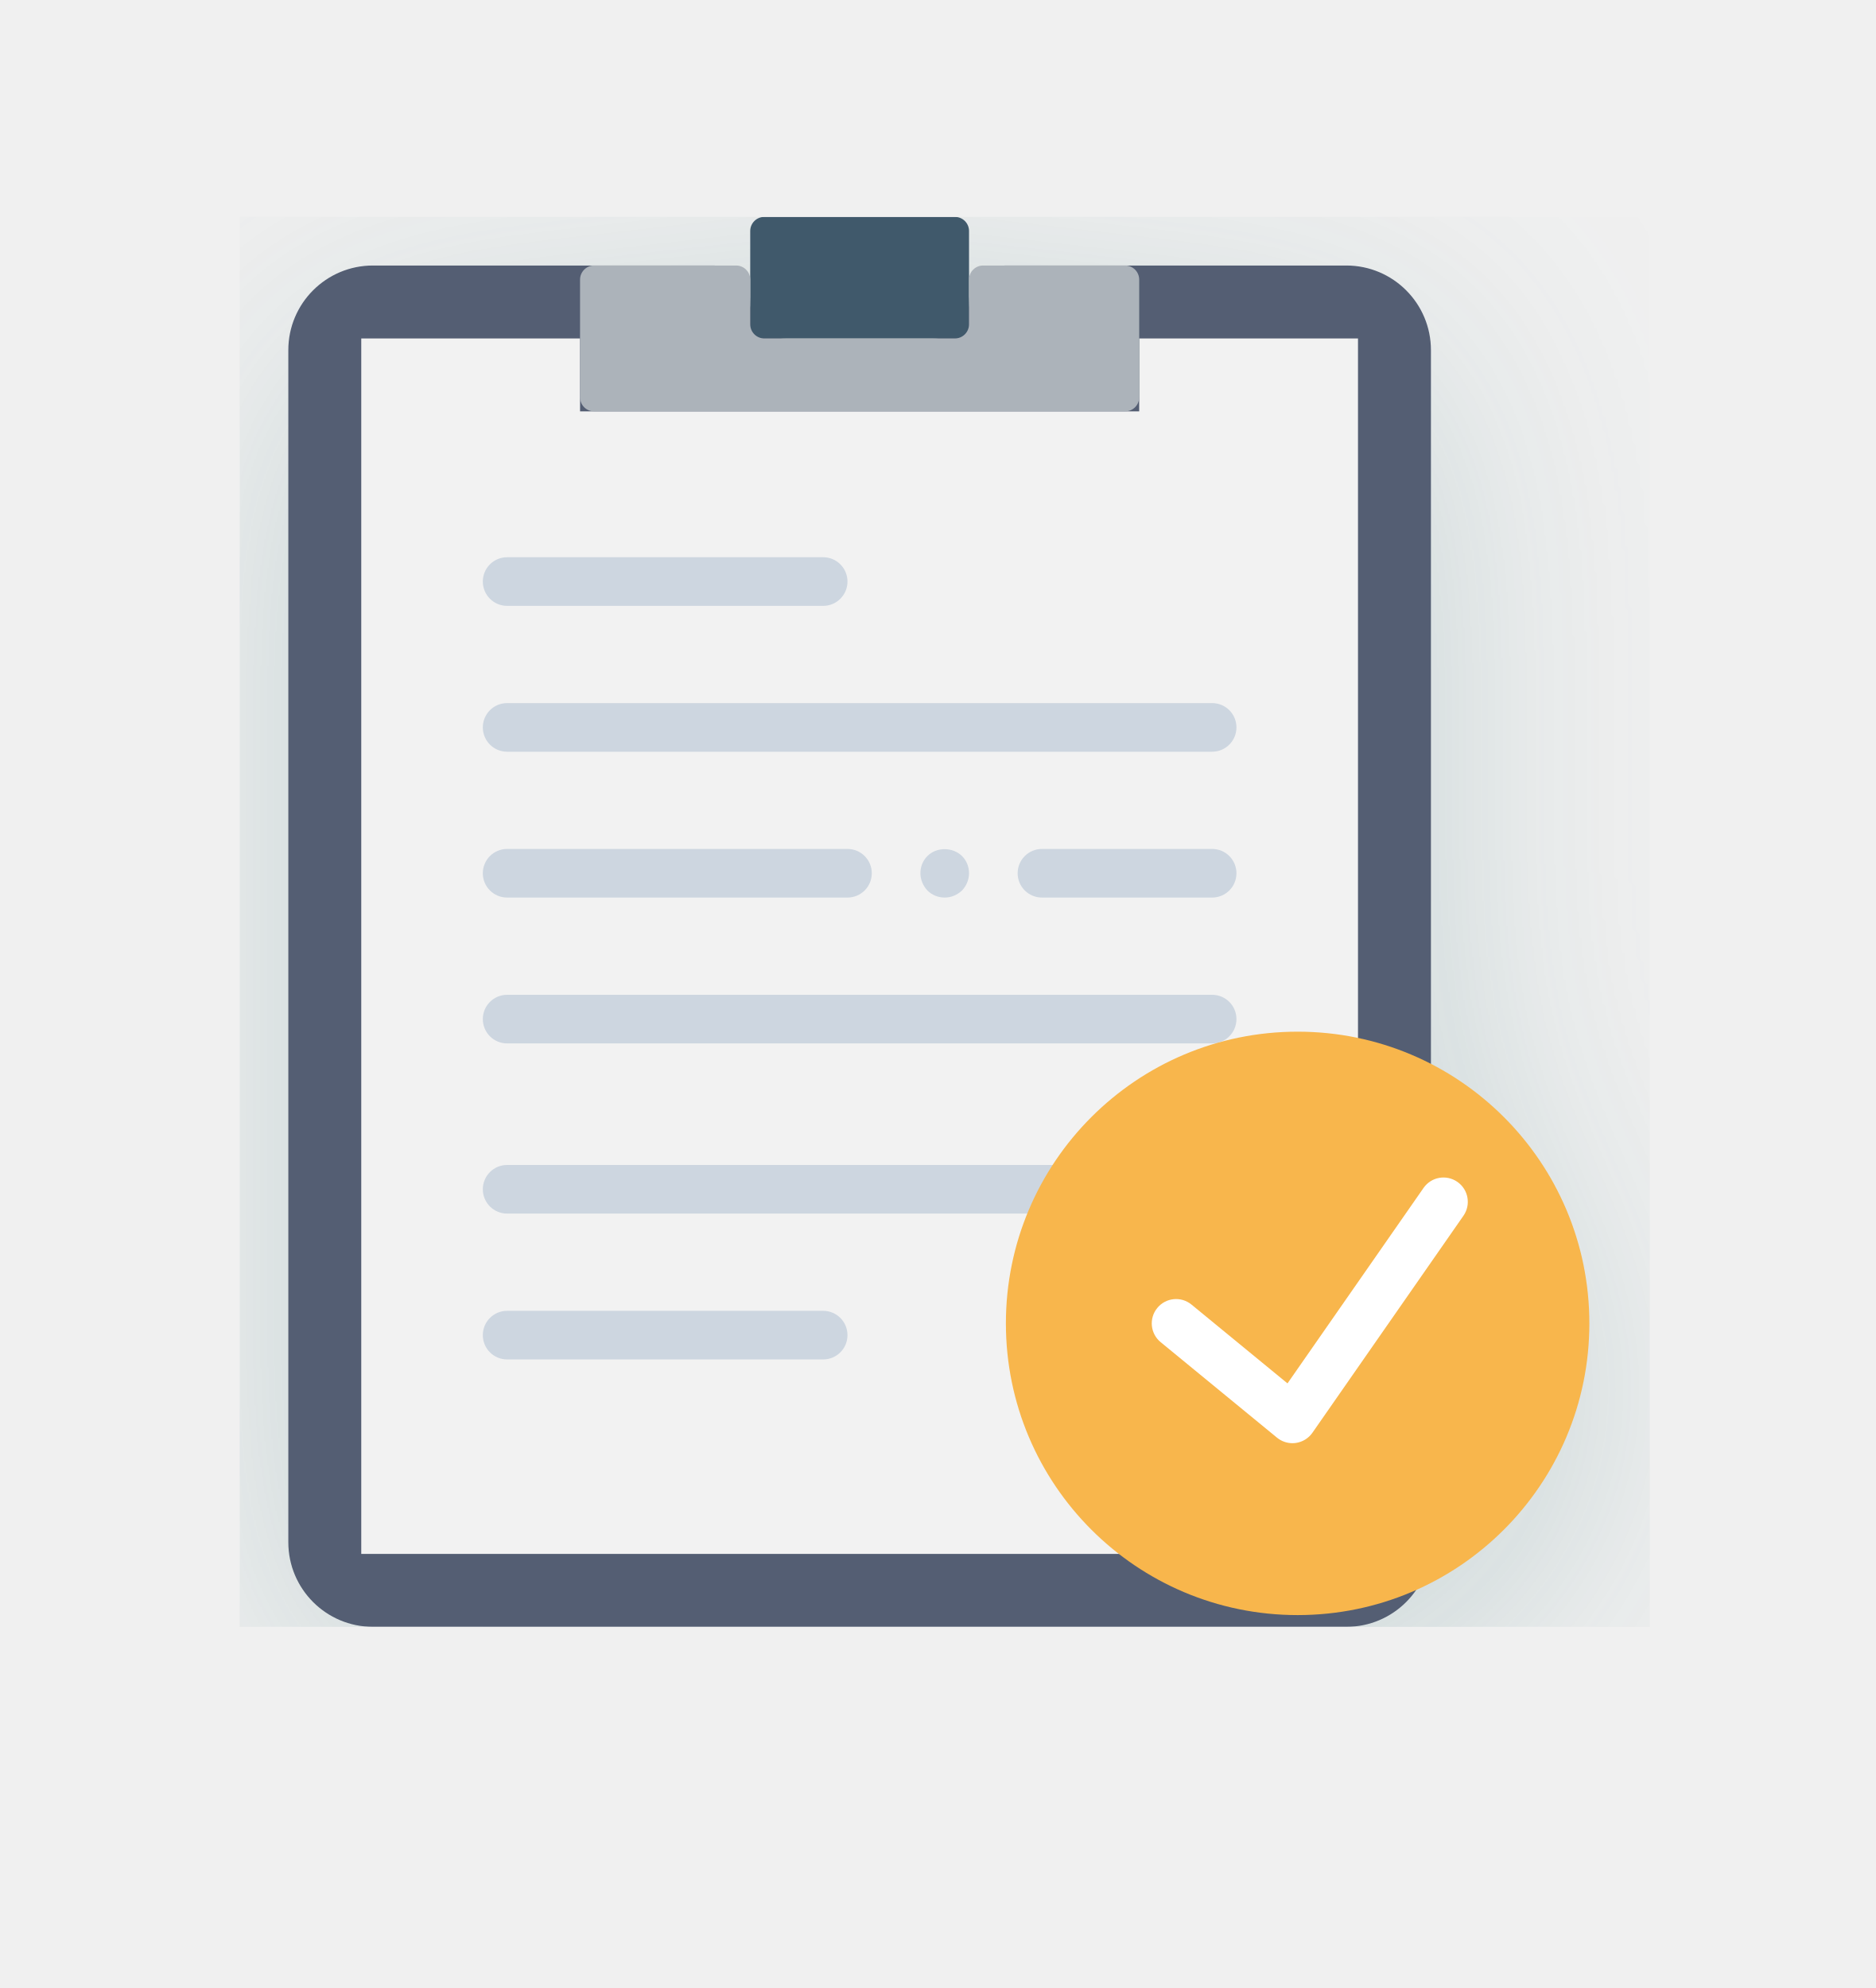
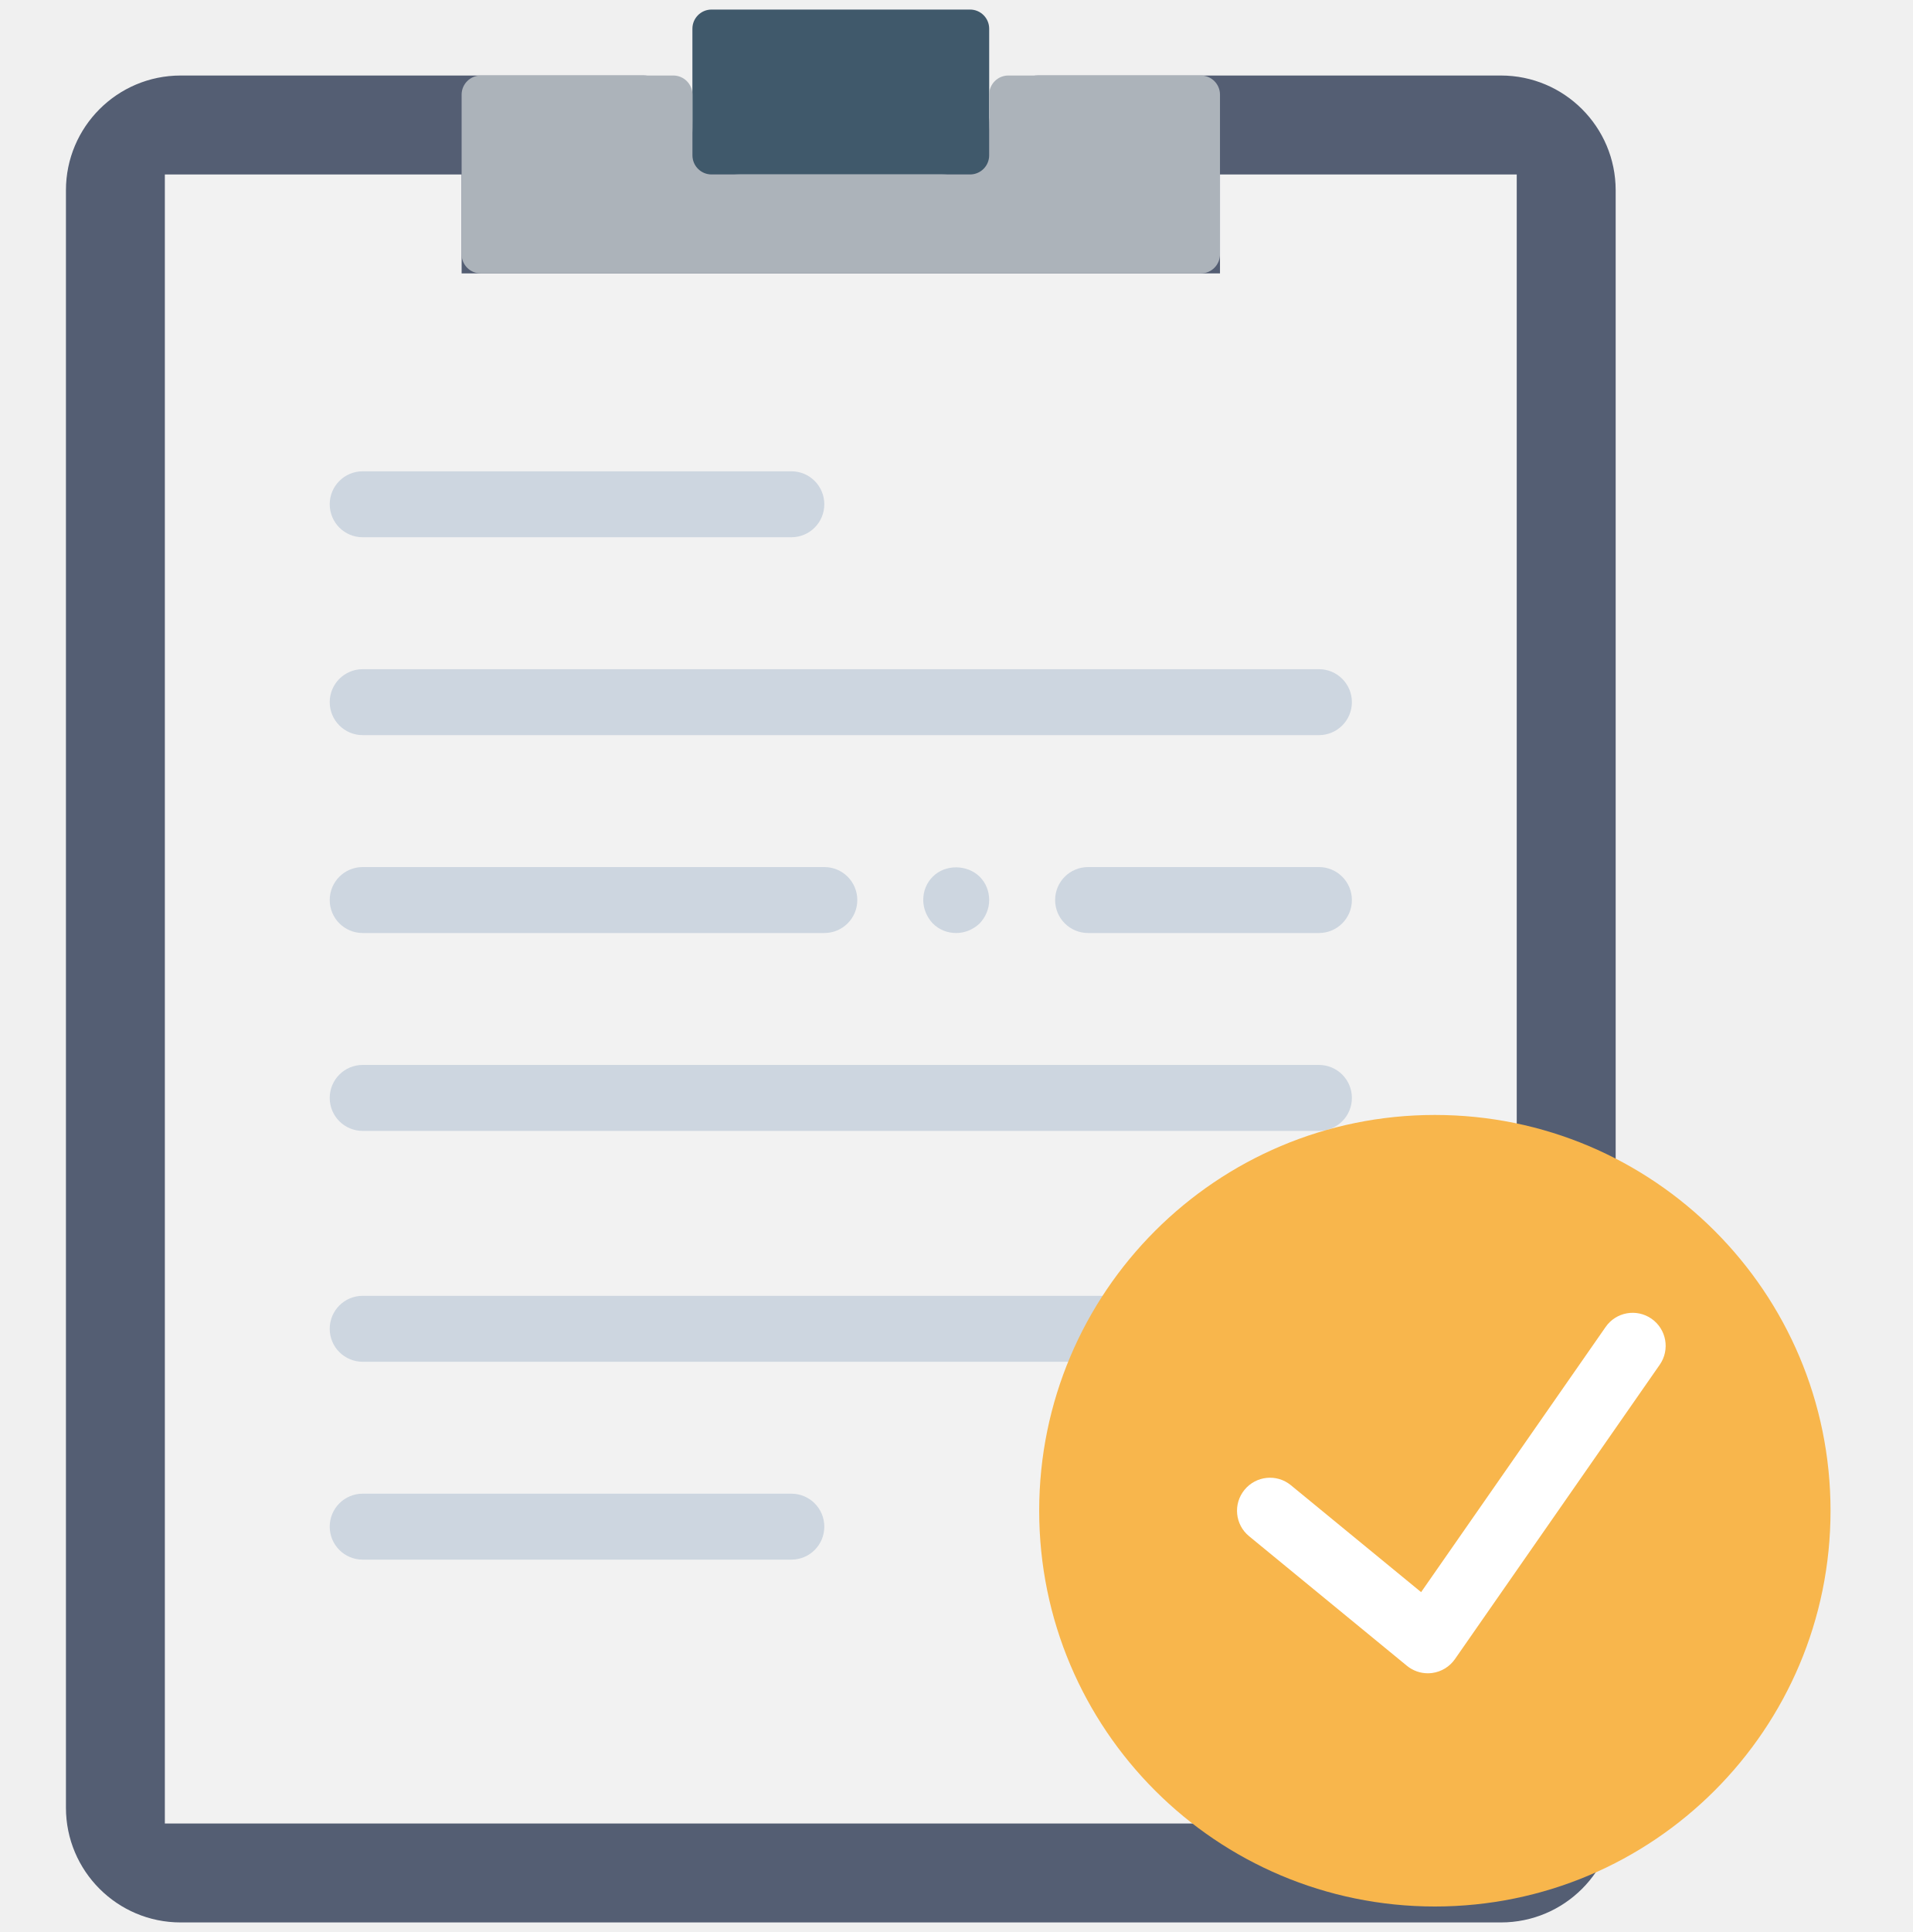
- <svg xmlns="http://www.w3.org/2000/svg" width="133" height="141" viewBox="0 0 133 141" fill="none">
-   <g clip-path="url(#clip0)" filter="url(#filter0_d)">
-     <path d="M75.621 18.832H71.31C69.882 18.832 68.724 19.99 68.724 21.419C68.724 22.847 67.566 24.005 66.138 24.005H55.793C54.365 24.005 53.207 22.847 53.207 21.419C53.207 19.99 52.049 18.832 50.621 18.832H46.31H26.448C23.134 18.832 20.448 21.519 20.448 24.832V109.384C20.448 112.698 23.134 115.384 26.448 115.384H95.483C98.796 115.384 101.483 112.698 101.483 109.384V24.832C101.483 21.519 98.796 18.832 95.483 18.832H75.621Z" fill="#545E73" />
-     <path d="M67.724 15.384H54.207C53.655 15.384 53.207 15.832 53.207 16.384V23.005C53.207 23.557 53.655 24.005 54.207 24.005H67.724C68.277 24.005 68.724 23.557 68.724 23.005V16.384C68.724 15.832 68.277 15.384 67.724 15.384Z" fill="#40596B" />
-     <path d="M80.793 24.005V29.177H41.138V24.005H25.621V110.212H96.31V24.005H80.793Z" fill="#F2F2F2" />
-     <path d="M69.724 18.832C69.172 18.832 68.724 19.28 68.724 19.832V23.005C68.724 23.557 68.276 24.005 67.724 24.005H54.207C53.654 24.005 53.207 23.557 53.207 23.005V19.832C53.207 19.28 52.759 18.832 52.207 18.832H42.138C41.585 18.832 41.138 19.28 41.138 19.832V28.177C41.138 28.73 41.585 29.177 42.138 29.177H79.793C80.345 29.177 80.793 28.73 80.793 28.177V19.832C80.793 19.28 80.345 18.832 79.793 18.832H69.724Z" fill="#ACB3BA" />
-     <path d="M58.38 42.971H35.966C35.012 42.971 34.242 42.2 34.242 41.246C34.242 40.293 35.012 39.522 35.966 39.522H58.38C59.333 39.522 60.104 40.293 60.104 41.246C60.104 42.2 59.333 42.971 58.38 42.971Z" fill="#CDD6E0" />
-     <path d="M58.38 96.419H35.966C35.012 96.419 34.242 95.648 34.242 94.695C34.242 93.741 35.012 92.971 35.966 92.971H58.38C59.333 92.971 60.104 93.741 60.104 94.695C60.104 95.648 59.333 96.419 58.38 96.419Z" fill="#CDD6E0" />
-     <path d="M85.966 53.316H35.966C35.012 53.316 34.242 52.545 34.242 51.591C34.242 50.638 35.012 49.867 35.966 49.867H85.966C86.919 49.867 87.69 50.638 87.69 51.591C87.69 52.545 86.919 53.316 85.966 53.316Z" fill="#CDD6E0" />
-     <path d="M85.966 74.005H35.966C35.012 74.005 34.242 73.234 34.242 72.281C34.242 71.327 35.012 70.557 35.966 70.557H85.966C86.919 70.557 87.69 71.327 87.69 72.281C87.69 73.234 86.919 74.005 85.966 74.005Z" fill="#CDD6E0" />
-     <path d="M85.966 86.074H35.966C35.012 86.074 34.242 85.303 34.242 84.35C34.242 83.396 35.012 82.626 35.966 82.626H85.966C86.919 82.626 87.69 83.396 87.69 84.35C87.69 85.303 86.919 86.074 85.966 86.074Z" fill="#CDD6E0" />
-     <path d="M60.104 63.66H35.966C35.012 63.66 34.242 62.889 34.242 61.936C34.242 60.983 35.012 60.212 35.966 60.212H60.104C61.057 60.212 61.828 60.983 61.828 61.936C61.828 62.889 61.057 63.66 60.104 63.66Z" fill="#CDD6E0" />
-     <path d="M85.966 63.66H73.897C72.943 63.66 72.172 62.889 72.172 61.936C72.172 60.983 72.943 60.212 73.897 60.212H85.966C86.919 60.212 87.69 60.983 87.69 61.936C87.69 62.889 86.919 63.66 85.966 63.66Z" fill="#CDD6E0" />
-     <path d="M67 63.66C66.533 63.66 66.102 63.486 65.776 63.16C65.464 62.832 65.276 62.384 65.276 61.936C65.276 61.469 65.448 61.038 65.776 60.712C66.431 60.057 67.569 60.074 68.224 60.712C68.55 61.038 68.724 61.469 68.724 61.936C68.724 62.401 68.534 62.832 68.224 63.16C67.897 63.47 67.466 63.66 67 63.66Z" fill="#CDD6E0" />
-     <path d="M92.029 114.551C103.456 114.551 112.719 105.288 112.719 93.861C112.719 82.435 103.456 73.172 92.029 73.172C80.602 73.172 71.339 82.435 71.339 93.861C71.339 105.288 80.602 114.551 92.029 114.551Z" fill="#F8B64C" />
-     <path d="M103.359 83.825C102.574 83.28 101.502 83.473 100.959 84.255L91.31 98.118L84.502 92.528C83.767 91.923 82.679 92.031 82.076 92.768C81.471 93.504 81.578 94.59 82.315 95.194L90.567 101.968C90.877 102.221 91.264 102.359 91.66 102.359C91.738 102.359 91.817 102.354 91.897 102.343C92.372 102.276 92.8 102.016 93.076 101.621L103.79 86.226C104.333 85.444 104.14 84.369 103.359 83.825Z" fill="white" />
+ <svg xmlns="http://www.w3.org/2000/svg" width="100" height="101" viewBox="0 0 100 101" fill="none">
+   <g clip-path="url(#clip0)">
+     <path d="M58.62 3.948H54.31C52.882 3.948 51.724 5.106 51.724 6.534C51.724 7.963 50.566 9.121 49.138 9.121H38.793C37.365 9.121 36.207 7.963 36.207 6.534C36.207 5.106 35.049 3.948 33.62 3.948H29.31H9.448C6.134 3.948 3.448 6.635 3.448 9.948V94.5C3.448 97.814 6.134 100.5 9.448 100.5H78.483C81.796 100.5 84.483 97.814 84.483 94.5V9.948C84.483 6.635 81.796 3.948 78.483 3.948H58.62Z" fill="#545E73" />
+     <path d="M50.724 0.5H37.206C36.654 0.5 36.206 0.948 36.206 1.5V8.121C36.206 8.673 36.654 9.121 37.206 9.121H50.724C51.276 9.121 51.724 8.673 51.724 8.121V1.5C51.724 0.948 51.276 0.5 50.724 0.5Z" fill="#40596B" />
+     <path d="M63.793 9.121V14.293H24.138V9.121H8.62V95.328H79.31V9.121H63.793Z" fill="#F2F2F2" />
+     <path d="M52.724 3.948C52.172 3.948 51.724 4.396 51.724 4.948V8.121C51.724 8.673 51.276 9.121 50.724 9.121H37.207C36.654 9.121 36.207 8.673 36.207 8.121V4.948C36.207 4.396 35.759 3.948 35.207 3.948H25.138C24.585 3.948 24.138 4.396 24.138 4.948V13.293C24.138 13.845 24.585 14.293 25.138 14.293H62.793C63.345 14.293 63.793 13.845 63.793 13.293V4.948C63.793 4.396 63.345 3.948 62.793 3.948H52.724Z" fill="#ACB3BA" />
+     <path d="M41.379 28.086H18.966C18.012 28.086 17.241 27.316 17.241 26.362C17.241 25.409 18.012 24.638 18.966 24.638H41.379C42.333 24.638 43.103 25.409 43.103 26.362C43.103 27.316 42.333 28.086 41.379 28.086Z" fill="#CDD6E0" />
+     <path d="M41.379 81.534H18.966C18.012 81.534 17.241 80.764 17.241 79.81C17.241 78.857 18.012 78.086 18.966 78.086H41.379C42.333 78.086 43.103 78.857 43.103 79.81C43.103 80.764 42.333 81.534 41.379 81.534Z" fill="#CDD6E0" />
+     <path d="M68.966 38.431H18.966C18.012 38.431 17.241 37.66 17.241 36.707C17.241 35.754 18.012 34.983 18.966 34.983H68.966C69.919 34.983 70.69 35.754 70.69 36.707C70.69 37.66 69.919 38.431 68.966 38.431Z" fill="#CDD6E0" />
+     <path d="M68.966 59.121H18.966C18.012 59.121 17.241 58.35 17.241 57.397C17.241 56.443 18.012 55.672 18.966 55.672H68.966C69.919 55.672 70.69 56.443 70.69 57.397C70.69 58.35 69.919 59.121 68.966 59.121Z" fill="#CDD6E0" />
+     <path d="M68.966 71.19H18.966C18.012 71.19 17.241 70.419 17.241 69.466C17.241 68.512 18.012 67.742 18.966 67.742H68.966C69.919 67.742 70.69 68.512 70.69 69.466C70.69 70.419 69.919 71.19 68.966 71.19Z" fill="#CDD6E0" />
+     <path d="M43.103 48.776H18.966C18.012 48.776 17.241 48.005 17.241 47.052C17.241 46.098 18.012 45.328 18.966 45.328H43.103C44.057 45.328 44.828 46.098 44.828 47.052C44.828 48.005 44.057 48.776 43.103 48.776Z" fill="#CDD6E0" />
+     <path d="M68.966 48.776H56.897C55.943 48.776 55.172 48.005 55.172 47.052C55.172 46.098 55.943 45.328 56.897 45.328H68.966C69.919 45.328 70.69 46.098 70.69 47.052C70.69 48.005 69.919 48.776 68.966 48.776Z" fill="#CDD6E0" />
+     <path d="M50 48.776C49.533 48.776 49.102 48.602 48.776 48.276C48.464 47.948 48.276 47.5 48.276 47.052C48.276 46.584 48.448 46.153 48.776 45.828C49.431 45.172 50.569 45.19 51.224 45.828C51.55 46.153 51.724 46.584 51.724 47.052C51.724 47.517 51.535 47.948 51.224 48.276C50.897 48.586 50.465 48.776 50 48.776Z" fill="#CDD6E0" />
+     <path d="M75.029 99.667C86.455 99.667 95.718 90.404 95.718 78.977C95.718 67.55 86.455 58.287 75.029 58.287C63.602 58.287 54.339 67.55 54.339 78.977C54.339 90.404 63.602 99.667 75.029 99.667Z" fill="#F8B64C" />
+     <path d="M86.358 68.94C85.574 68.395 84.501 68.588 83.958 69.371L74.31 83.233L67.501 77.644C66.767 77.038 65.679 77.147 65.076 77.883C64.47 78.62 64.577 79.706 65.315 80.309L73.567 87.083C73.877 87.337 74.263 87.475 74.66 87.475C74.738 87.475 74.817 87.469 74.896 87.459C75.372 87.392 75.8 87.132 76.076 86.737L86.789 71.342C87.332 70.559 87.139 69.485 86.358 68.94Z" fill="white" />
  </g>
  <defs>
-     <filter id="filter0_d" x="-3" y="0.384" width="140" height="140" filterUnits="userSpaceOnUse" color-interpolation-filters="sRGB">
-       <feFlood flood-opacity="0" result="BackgroundImageFix" />
-       <feColorMatrix in="SourceAlpha" type="matrix" values="0 0 0 0 0 0 0 0 0 0 0 0 0 0 0 0 0 0 127 0" />
-       <feOffset dy="5" />
-       <feGaussianBlur stdDeviation="10" />
-       <feColorMatrix type="matrix" values="0 0 0 0 0.137 0 0 0 0 0.408 0 0 0 0 0.431 0 0 0 0.2 0" />
-       <feBlend mode="normal" in2="BackgroundImageFix" result="effect1_dropShadow" />
-       <feBlend mode="normal" in="SourceGraphic" in2="effect1_dropShadow" result="shape" />
-     </filter>
    <clipPath id="clip0">
-       <rect width="100" height="100" fill="white" transform="translate(17 15.3843)" />
+       <rect width="100" height="100" fill="white" transform="translate(0 0.5)" />
    </clipPath>
  </defs>
</svg>
